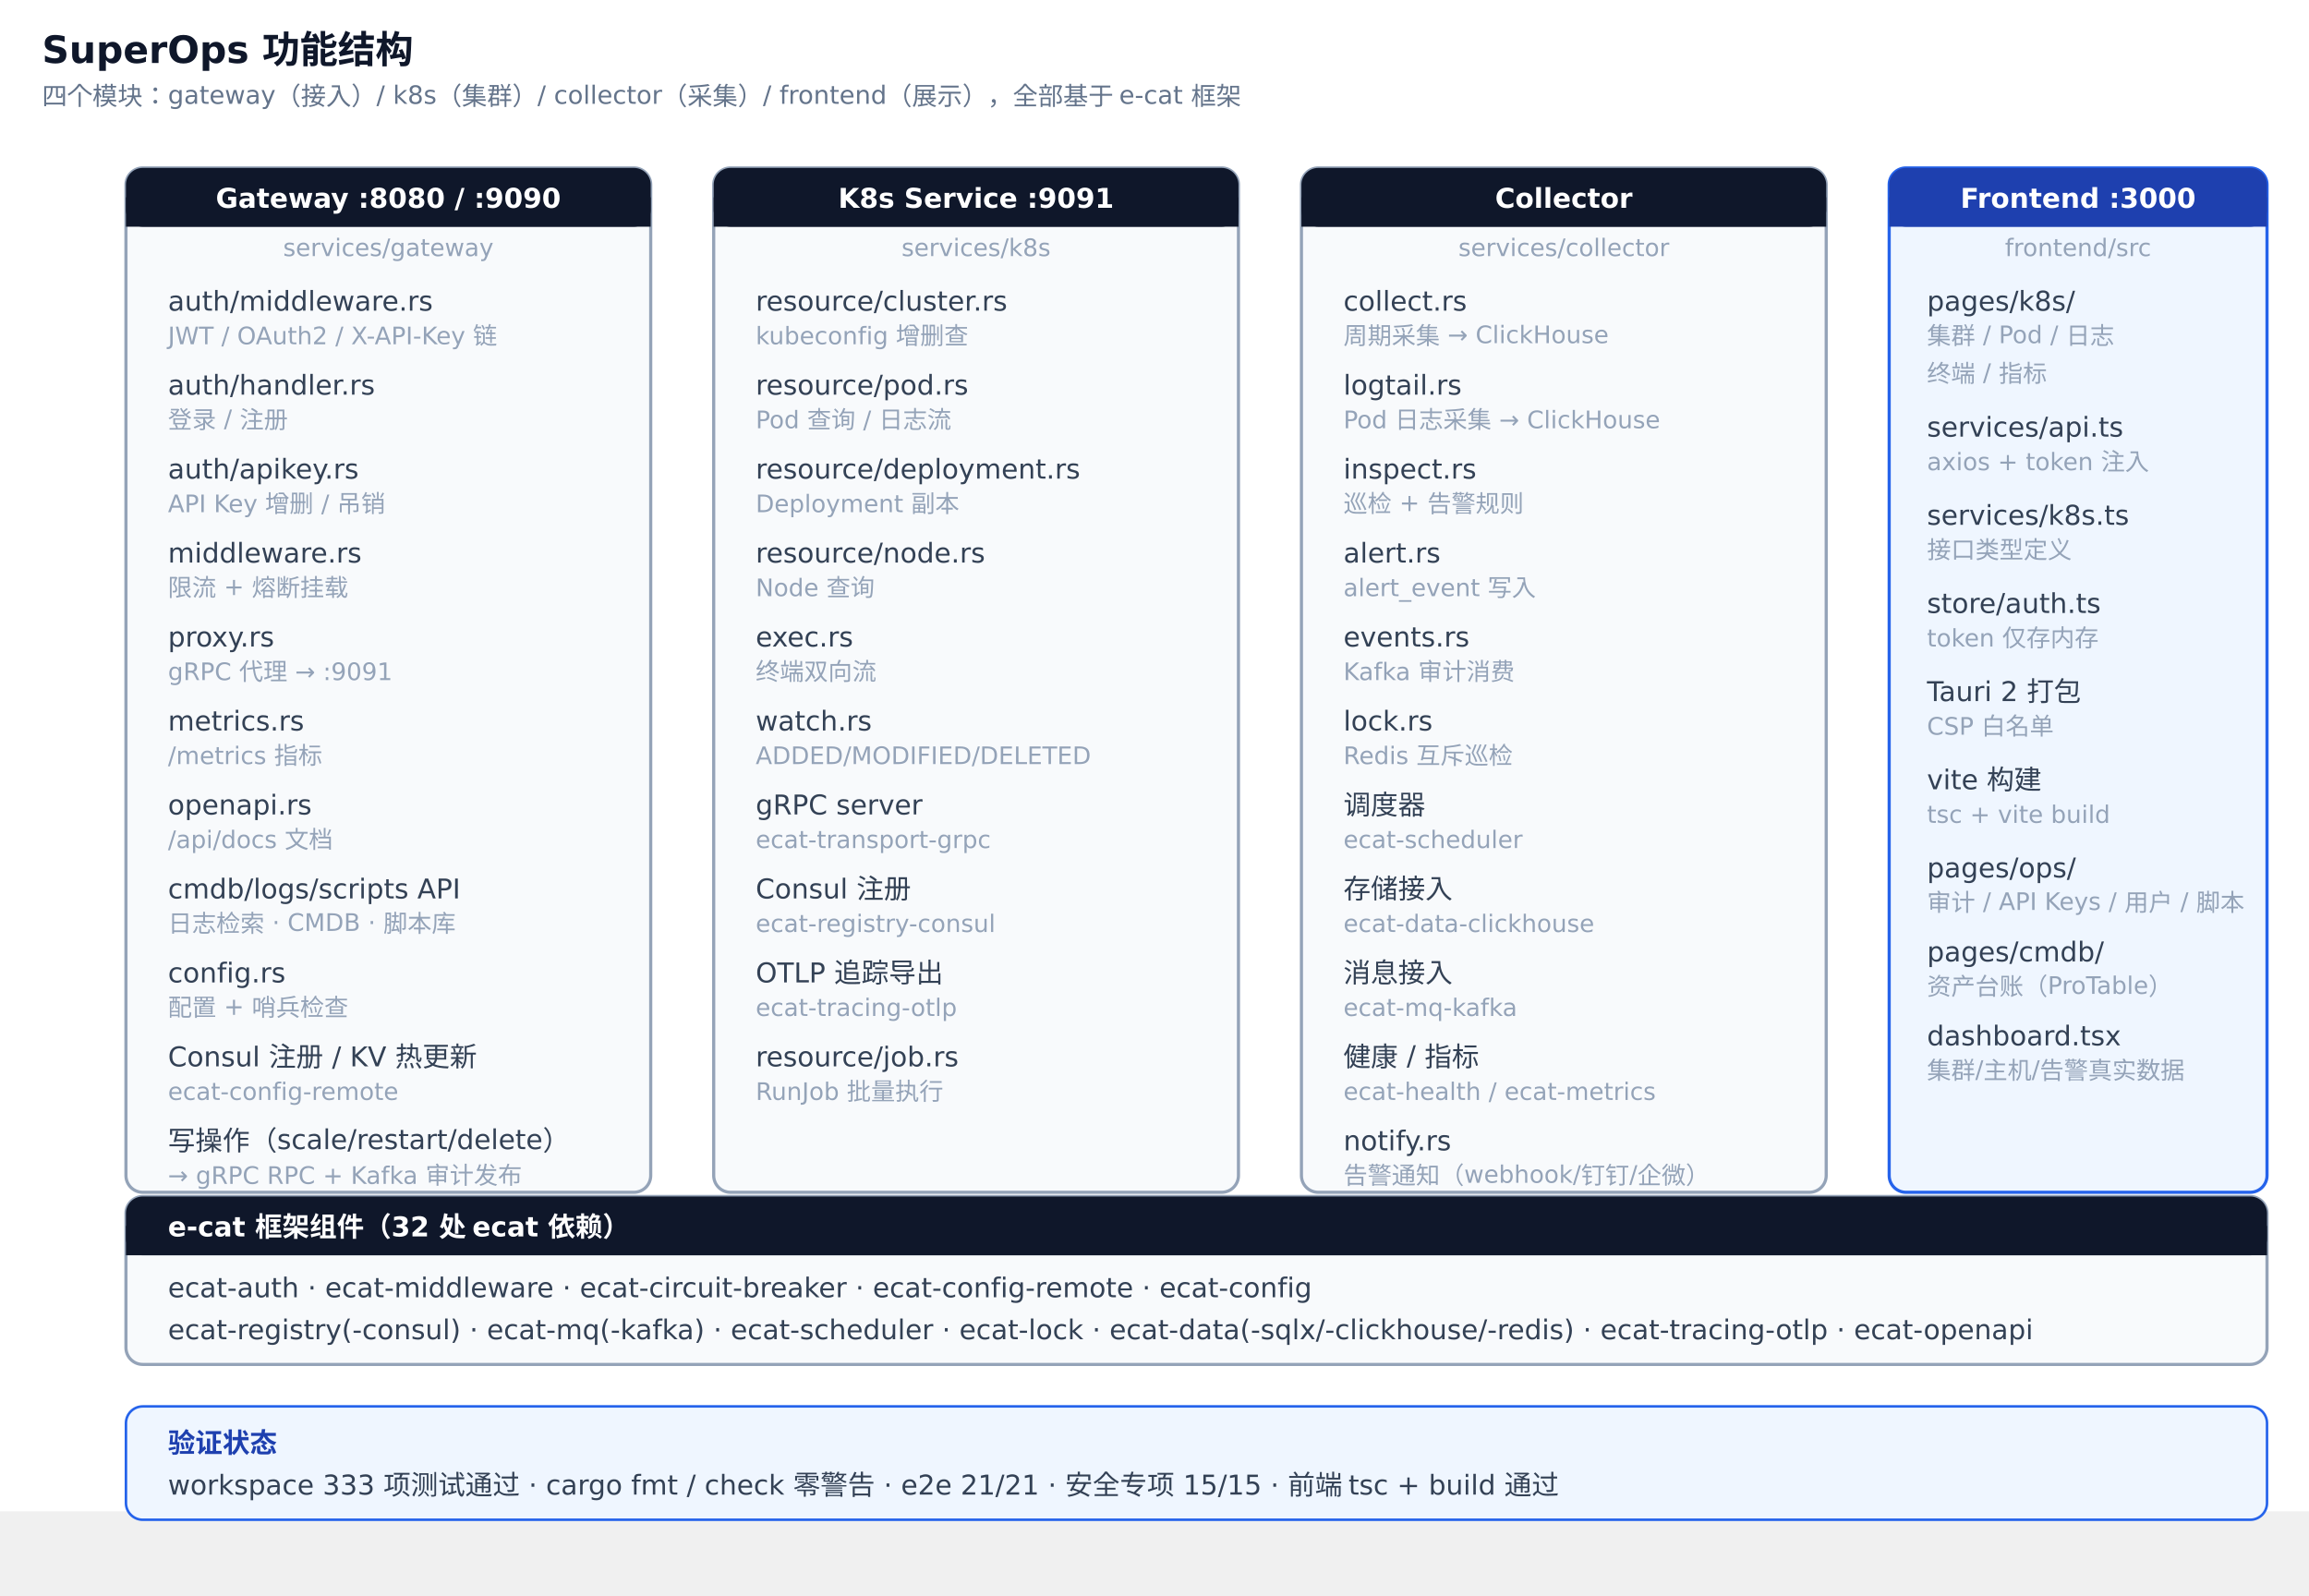
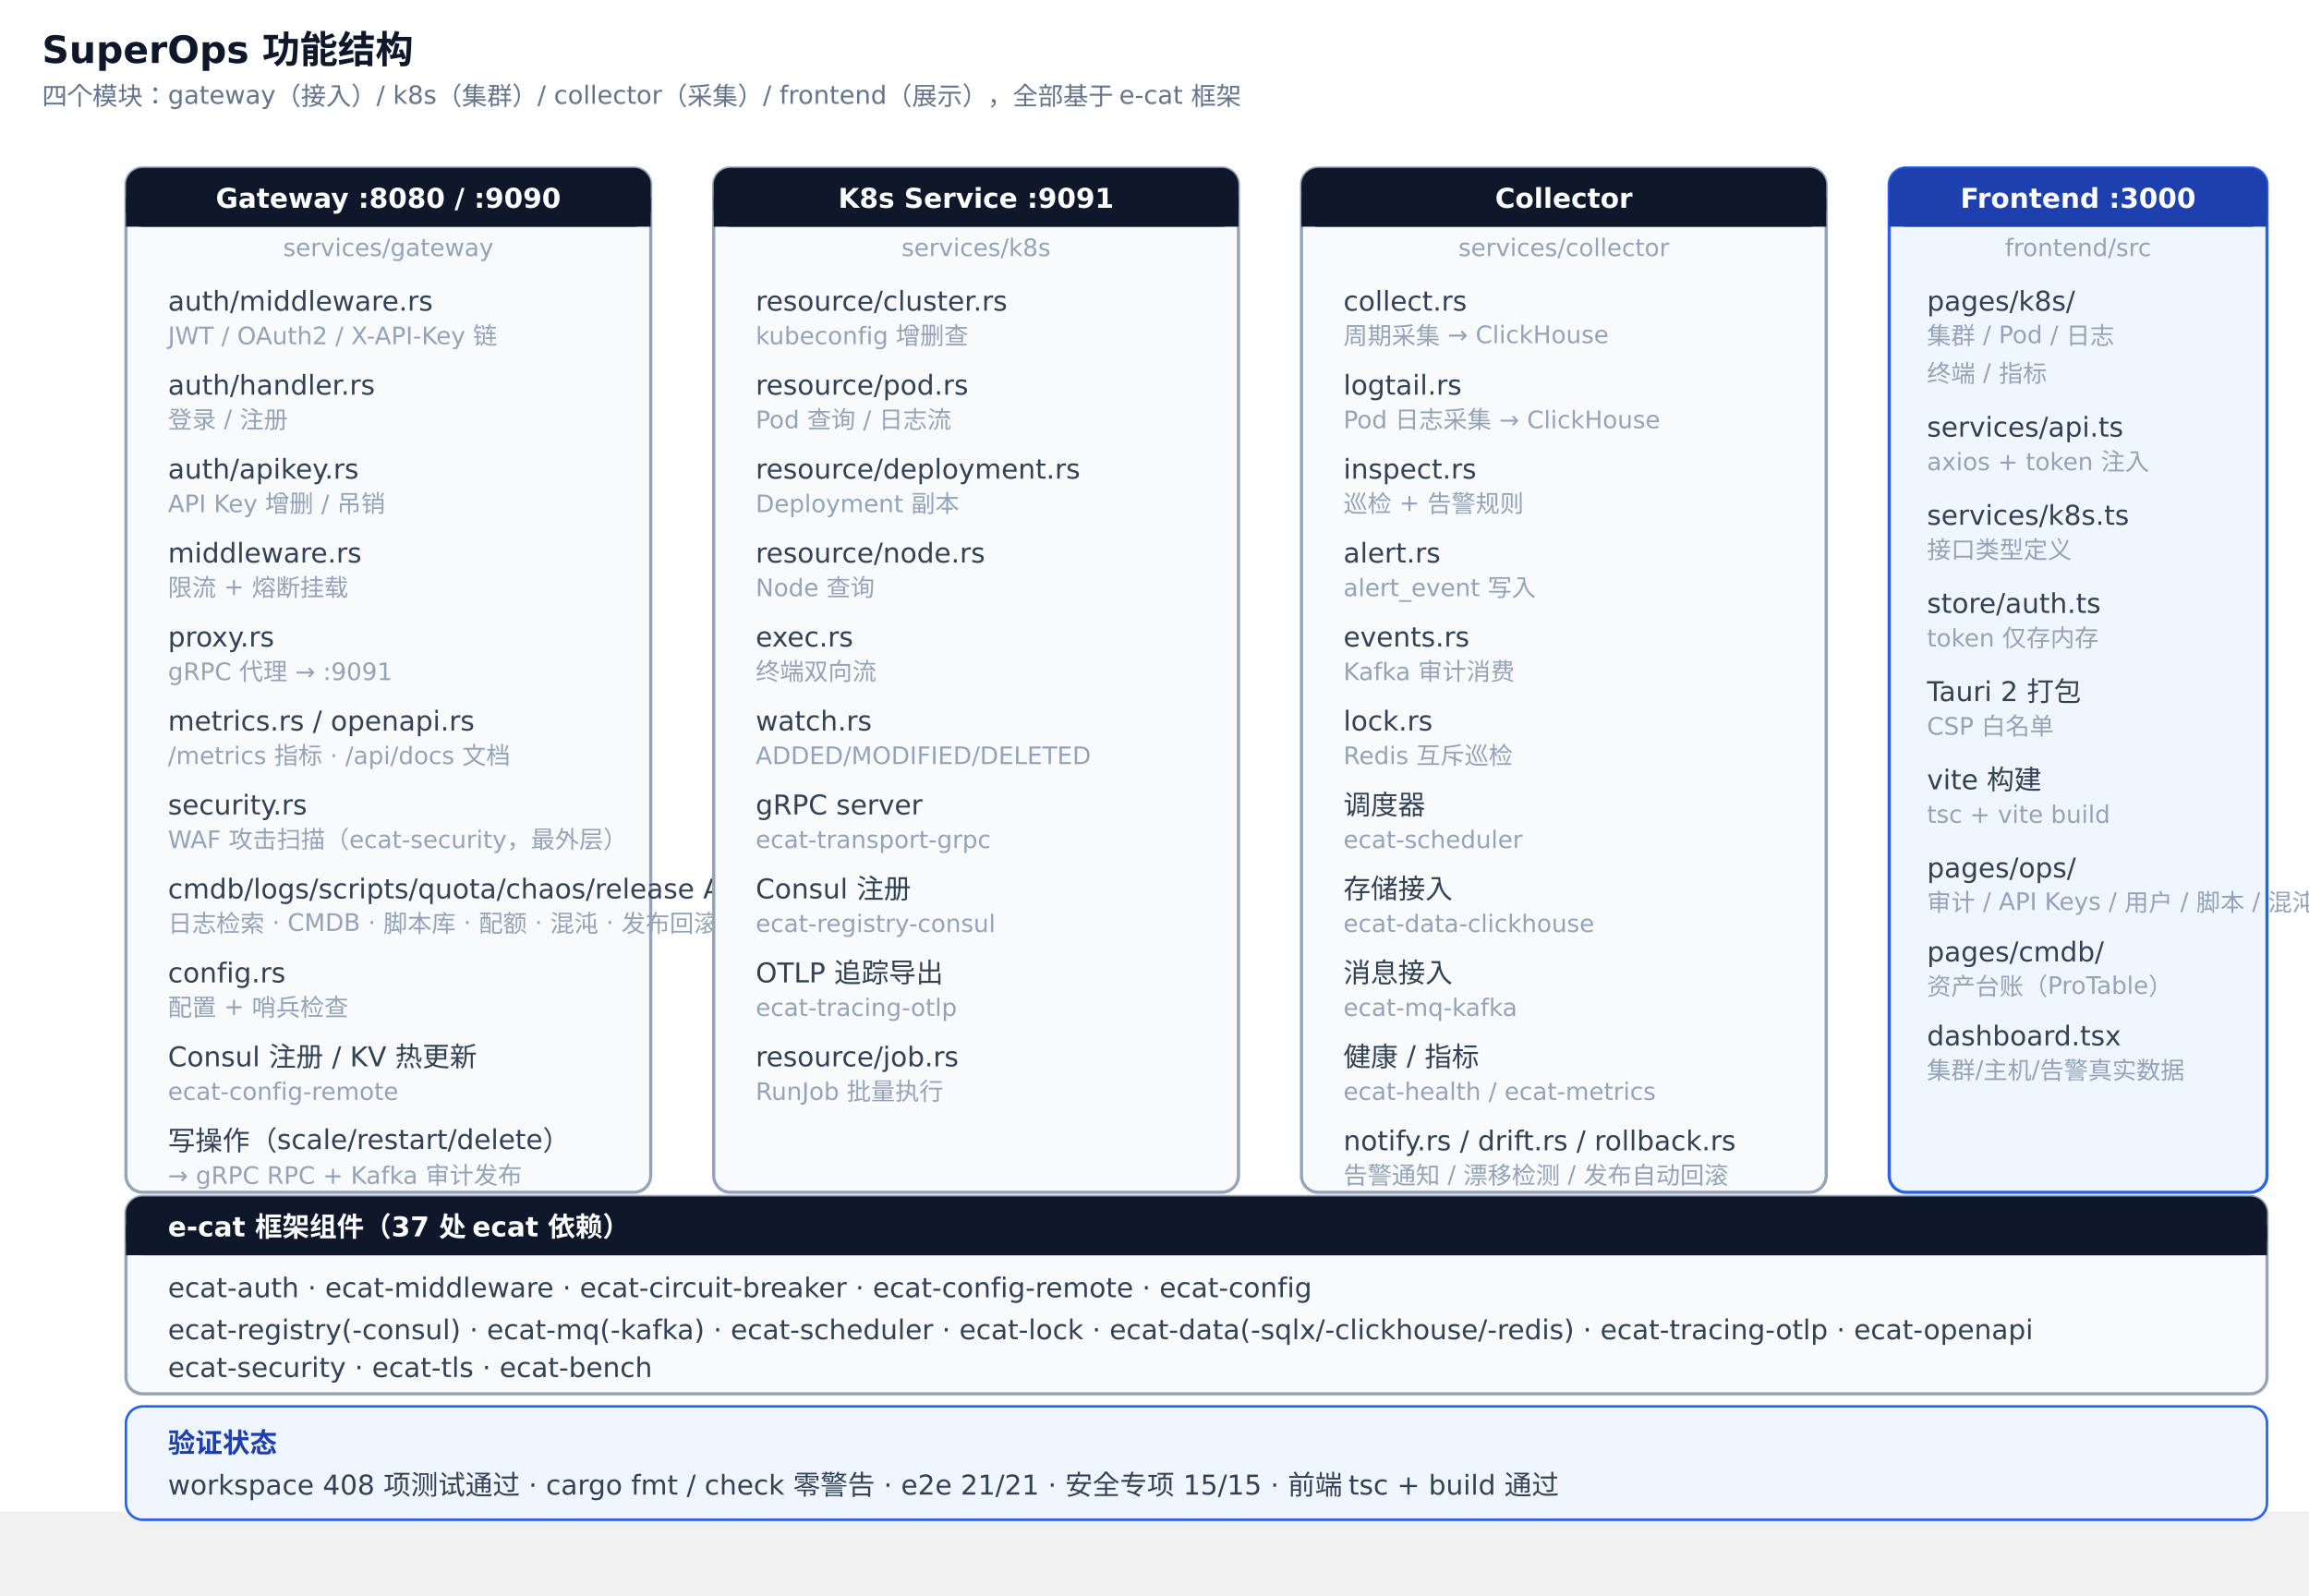
<svg xmlns="http://www.w3.org/2000/svg" viewBox="0 0 1100 760" font-family="'DejaVu Sans','Helvetica Neue',Arial,sans-serif" font-size="13">
  <defs>
    <marker id="arrow" viewBox="0 0 10 10" refX="9" refY="5" markerWidth="7" markerHeight="7" orient="auto-start-reverse">
      <path d="M0 0 L10 5 L0 10 z" fill="#64748b" />
    </marker>
  </defs>
  <rect x="0" y="0" width="1100" height="720" fill="#ffffff" />
  <text x="20" y="30" font-size="18" font-weight="bold" fill="#0f172a">SuperOps 功能结构</text>
  <text x="20" y="50" font-size="12" fill="#64748b">四个模块：gateway（接入）/ k8s（集群）/ collector（采集）/ frontend（展示），全部基于 e-cat 框架</text>
  <rect x="60" y="80" width="250" height="488" rx="8" fill="#f8fafc" stroke="#94a3b8" stroke-width="1.5" />
  <rect x="60" y="80" width="250" height="28" rx="8" fill="#0f172a" />
  <rect x="60" y="94" width="250" height="14" fill="#0f172a" />
  <text x="185" y="99" text-anchor="middle" font-weight="bold" fill="#ffffff">Gateway :8080 / :9090</text>
  <text x="185" y="122" text-anchor="middle" fill="#94a3b8" font-size="11.5">services/gateway</text>
  <text x="80" y="148" fill="#334155">auth/middleware.rs</text>
  <text x="80" y="164" fill="#94a3b8" font-size="11.5">JWT / OAuth2 / X-API-Key 链</text>
  <text x="80" y="188" fill="#334155">auth/handler.rs</text>
  <text x="80" y="204" fill="#94a3b8" font-size="11.5">登录 / 注册</text>
  <text x="80" y="228" fill="#334155">auth/apikey.rs</text>
  <text x="80" y="244" fill="#94a3b8" font-size="11.5">API Key 增删 / 吊销</text>
  <text x="80" y="268" fill="#334155">middleware.rs</text>
  <text x="80" y="284" fill="#94a3b8" font-size="11.5">限流 + 熔断挂载</text>
  <text x="80" y="308" fill="#334155">proxy.rs</text>
  <text x="80" y="324" fill="#94a3b8" font-size="11.5">gRPC 代理 → :9091</text>
-   <text x="80" y="348" fill="#334155">metrics.rs</text>
-   <text x="80" y="364" fill="#94a3b8" font-size="11.5">/metrics 指标</text>
-   <text x="80" y="388" fill="#334155">openapi.rs</text>
-   <text x="80" y="404" fill="#94a3b8" font-size="11.5">/api/docs 文档</text>
-   <text x="80" y="428" fill="#334155">cmdb/logs/scripts API</text>
-   <text x="80" y="444" fill="#94a3b8" font-size="11.5">日志检索 · CMDB · 脚本库</text>
+   <text x="80" y="348" fill="#334155">metrics.rs / openapi.rs</text>
+   <text x="80" y="364" fill="#94a3b8" font-size="11.5">/metrics 指标 · /api/docs 文档</text>
+   <text x="80" y="388" fill="#334155">security.rs</text>
+   <text x="80" y="404" fill="#94a3b8" font-size="11.5">WAF 攻击扫描（ecat-security，最外层）</text>
+   <text x="80" y="428" fill="#334155">cmdb/logs/scripts/quota/chaos/release API</text>
+   <text x="80" y="444" fill="#94a3b8" font-size="11.5">日志检索 · CMDB · 脚本库 · 配额 · 混沌 · 发布回滚</text>
  <text x="80" y="468" fill="#334155">config.rs</text>
  <text x="80" y="484" fill="#94a3b8" font-size="11.5">配置 + 哨兵检查</text>
  <text x="80" y="508" fill="#334155">Consul 注册 / KV 热更新</text>
  <text x="80" y="524" fill="#94a3b8" font-size="11.5">ecat-config-remote</text>
  <text x="80" y="548" fill="#334155">写操作（scale/restart/delete）</text>
  <text x="80" y="564" fill="#94a3b8" font-size="11.5">→ gRPC RPC + Kafka 审计发布</text>
  <rect x="340" y="80" width="250" height="488" rx="8" fill="#f8fafc" stroke="#94a3b8" stroke-width="1.5" />
  <rect x="340" y="80" width="250" height="28" rx="8" fill="#0f172a" />
  <rect x="340" y="94" width="250" height="14" fill="#0f172a" />
  <text x="465" y="99" text-anchor="middle" font-weight="bold" fill="#ffffff">K8s Service :9091</text>
  <text x="465" y="122" text-anchor="middle" fill="#94a3b8" font-size="11.5">services/k8s</text>
  <text x="360" y="148" fill="#334155">resource/cluster.rs</text>
  <text x="360" y="164" fill="#94a3b8" font-size="11.5">kubeconfig 增删查</text>
  <text x="360" y="188" fill="#334155">resource/pod.rs</text>
  <text x="360" y="204" fill="#94a3b8" font-size="11.5">Pod 查询 / 日志流</text>
  <text x="360" y="228" fill="#334155">resource/deployment.rs</text>
  <text x="360" y="244" fill="#94a3b8" font-size="11.5">Deployment 副本</text>
  <text x="360" y="268" fill="#334155">resource/node.rs</text>
  <text x="360" y="284" fill="#94a3b8" font-size="11.5">Node 查询</text>
  <text x="360" y="308" fill="#334155">exec.rs</text>
  <text x="360" y="324" fill="#94a3b8" font-size="11.5">终端双向流</text>
  <text x="360" y="348" fill="#334155">watch.rs</text>
  <text x="360" y="364" fill="#94a3b8" font-size="11.5">ADDED/MODIFIED/DELETED</text>
  <text x="360" y="388" fill="#334155">gRPC server</text>
  <text x="360" y="404" fill="#94a3b8" font-size="11.5">ecat-transport-grpc</text>
  <text x="360" y="428" fill="#334155">Consul 注册</text>
  <text x="360" y="444" fill="#94a3b8" font-size="11.5">ecat-registry-consul</text>
  <text x="360" y="468" fill="#334155">OTLP 追踪导出</text>
  <text x="360" y="484" fill="#94a3b8" font-size="11.5">ecat-tracing-otlp</text>
  <text x="360" y="508" fill="#334155">resource/job.rs</text>
  <text x="360" y="524" fill="#94a3b8" font-size="11.5">RunJob 批量执行</text>
  <rect x="620" y="80" width="250" height="488" rx="8" fill="#f8fafc" stroke="#94a3b8" stroke-width="1.5" />
  <rect x="620" y="80" width="250" height="28" rx="8" fill="#0f172a" />
  <rect x="620" y="94" width="250" height="14" fill="#0f172a" />
  <text x="745" y="99" text-anchor="middle" font-weight="bold" fill="#ffffff">Collector</text>
  <text x="745" y="122" text-anchor="middle" fill="#94a3b8" font-size="11.5">services/collector</text>
  <text x="640" y="148" fill="#334155">collect.rs</text>
  <text x="640" y="164" fill="#94a3b8" font-size="11.5">周期采集 → ClickHouse</text>
  <text x="640" y="188" fill="#334155">logtail.rs</text>
  <text x="640" y="204" fill="#94a3b8" font-size="11.5">Pod 日志采集 → ClickHouse</text>
  <text x="640" y="228" fill="#334155">inspect.rs</text>
  <text x="640" y="244" fill="#94a3b8" font-size="11.5">巡检 + 告警规则</text>
  <text x="640" y="268" fill="#334155">alert.rs</text>
  <text x="640" y="284" fill="#94a3b8" font-size="11.5">alert_event 写入</text>
  <text x="640" y="308" fill="#334155">events.rs</text>
  <text x="640" y="324" fill="#94a3b8" font-size="11.5">Kafka 审计消费</text>
  <text x="640" y="348" fill="#334155">lock.rs</text>
  <text x="640" y="364" fill="#94a3b8" font-size="11.5">Redis 互斥巡检</text>
  <text x="640" y="388" fill="#334155">调度器</text>
  <text x="640" y="404" fill="#94a3b8" font-size="11.5">ecat-scheduler</text>
  <text x="640" y="428" fill="#334155">存储接入</text>
  <text x="640" y="444" fill="#94a3b8" font-size="11.5">ecat-data-clickhouse</text>
  <text x="640" y="468" fill="#334155">消息接入</text>
  <text x="640" y="484" fill="#94a3b8" font-size="11.5">ecat-mq-kafka</text>
  <text x="640" y="508" fill="#334155">健康 / 指标</text>
  <text x="640" y="524" fill="#94a3b8" font-size="11.5">ecat-health / ecat-metrics</text>
-   <text x="640" y="548" fill="#334155">notify.rs</text>
-   <text x="640" y="564" fill="#94a3b8" font-size="11.5">告警通知（webhook/钉钉/企微）</text>
+   <text x="640" y="548" fill="#334155">notify.rs / drift.rs / rollback.rs</text>
+   <text x="640" y="564" fill="#94a3b8" font-size="11.5">告警通知 / 漂移检测 / 发布自动回滚</text>
  <rect x="900" y="80" width="180" height="488" rx="8" fill="#eff6ff" stroke="#2563eb" stroke-width="1.5" />
  <rect x="900" y="80" width="180" height="28" rx="8" fill="#1e40af" />
  <rect x="900" y="94" width="180" height="14" fill="#1e40af" />
  <text x="990" y="99" text-anchor="middle" font-weight="bold" fill="#ffffff">Frontend :3000</text>
  <text x="990" y="122" text-anchor="middle" fill="#94a3b8" font-size="11.5">frontend/src</text>
  <text x="918" y="148" fill="#334155">pages/k8s/</text>
  <text x="918" y="164" fill="#94a3b8" font-size="11.5">集群 / Pod / 日志</text>
  <text x="918" y="182" fill="#94a3b8" font-size="11.5">终端 / 指标</text>
  <text x="918" y="208" fill="#334155">services/api.ts</text>
  <text x="918" y="224" fill="#94a3b8" font-size="11.5">axios + token 注入</text>
  <text x="918" y="250" fill="#334155">services/k8s.ts</text>
  <text x="918" y="266" fill="#94a3b8" font-size="11.5">接口类型定义</text>
  <text x="918" y="292" fill="#334155">store/auth.ts</text>
  <text x="918" y="308" fill="#94a3b8" font-size="11.5">token 仅存内存</text>
  <text x="918" y="334" fill="#334155">Tauri 2 打包</text>
  <text x="918" y="350" fill="#94a3b8" font-size="11.5">CSP 白名单</text>
  <text x="918" y="376" fill="#334155">vite 构建</text>
  <text x="918" y="392" fill="#94a3b8" font-size="11.5">tsc + vite build</text>
  <text x="918" y="418" fill="#334155">pages/ops/</text>
-   <text x="918" y="434" fill="#94a3b8" font-size="11.5">审计 / API Keys / 用户 / 脚本</text>
+   <text x="918" y="434" fill="#94a3b8" font-size="11.5">审计 / API Keys / 用户 / 脚本 / 混沌 / 配额</text>
  <text x="918" y="458" fill="#334155">pages/cmdb/</text>
  <text x="918" y="474" fill="#94a3b8" font-size="11.5">资产台账（ProTable）</text>
  <text x="918" y="498" fill="#334155">dashboard.tsx</text>
  <text x="918" y="514" fill="#94a3b8" font-size="11.5">集群/主机/告警真实数据</text>
-   <rect x="60" y="570" width="1020" height="80" rx="8" fill="#f8fafc" stroke="#94a3b8" stroke-width="1.5" />
+   <rect x="60" y="570" width="1020" height="94" rx="8" fill="#f8fafc" stroke="#94a3b8" stroke-width="1.5" />
  <rect x="60" y="570" width="1020" height="28" rx="8" fill="#0f172a" />
  <rect x="60" y="584" width="1020" height="14" fill="#0f172a" />
-   <text x="80" y="589" font-weight="bold" fill="#ffffff">e-cat 框架组件（32 处 ecat 依赖）</text>
+   <text x="80" y="589" font-weight="bold" fill="#ffffff">e-cat 框架组件（37 处 ecat 依赖）</text>
  <text x="80" y="618" fill="#334155">ecat-auth · ecat-middleware · ecat-circuit-breaker · ecat-config-remote · ecat-config</text>
  <text x="80" y="638" fill="#334155">ecat-registry(-consul) · ecat-mq(-kafka) · ecat-scheduler · ecat-lock · ecat-data(-sqlx/-clickhouse/-redis) · ecat-tracing-otlp · ecat-openapi</text>
+   <text x="80" y="656" fill="#334155">ecat-security · ecat-tls · ecat-bench</text>
  <rect x="60" y="670" width="1020" height="54" rx="8" fill="#eff6ff" stroke="#2563eb" stroke-width="1.2" />
  <text x="80" y="692" font-weight="bold" fill="#1e40af">验证状态</text>
-   <text x="80" y="712" fill="#334155">workspace 333 项测试通过 · cargo fmt / check 零警告 · e2e 21/21 · 安全专项 15/15 · 前端 tsc + build 通过</text>
+   <text x="80" y="712" fill="#334155">workspace 408 项测试通过 · cargo fmt / check 零警告 · e2e 21/21 · 安全专项 15/15 · 前端 tsc + build 通过</text>
</svg>
